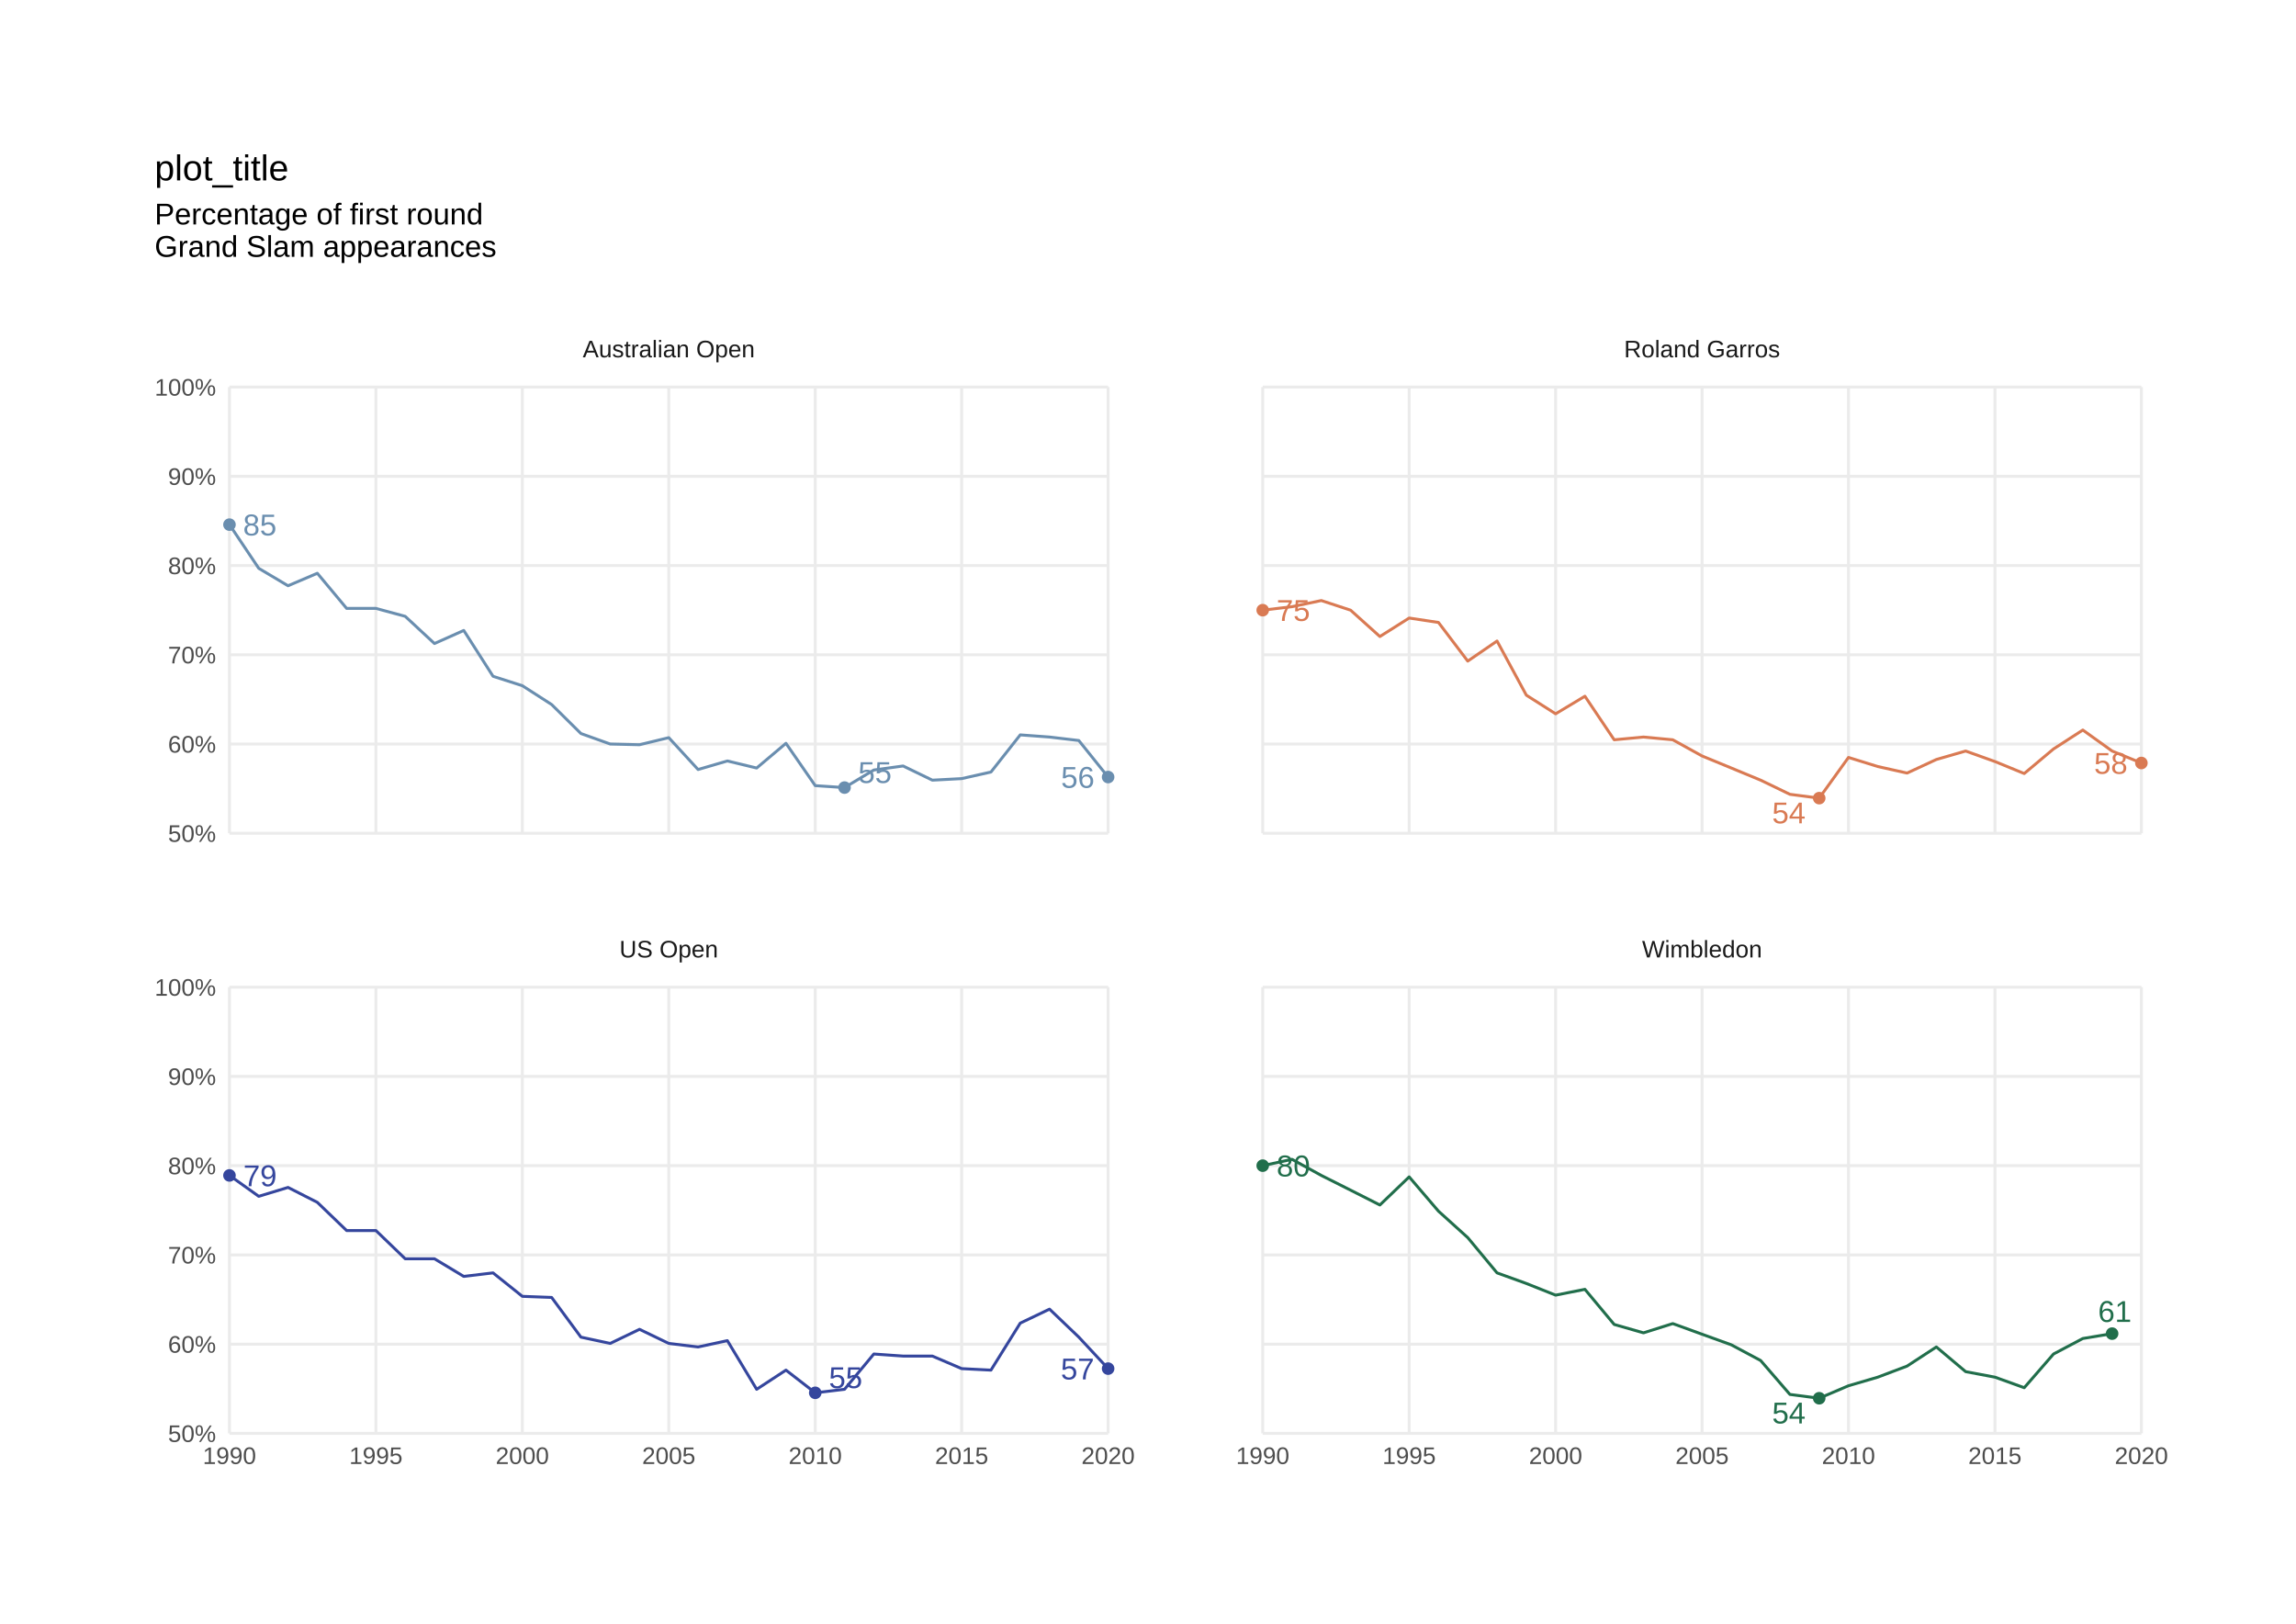
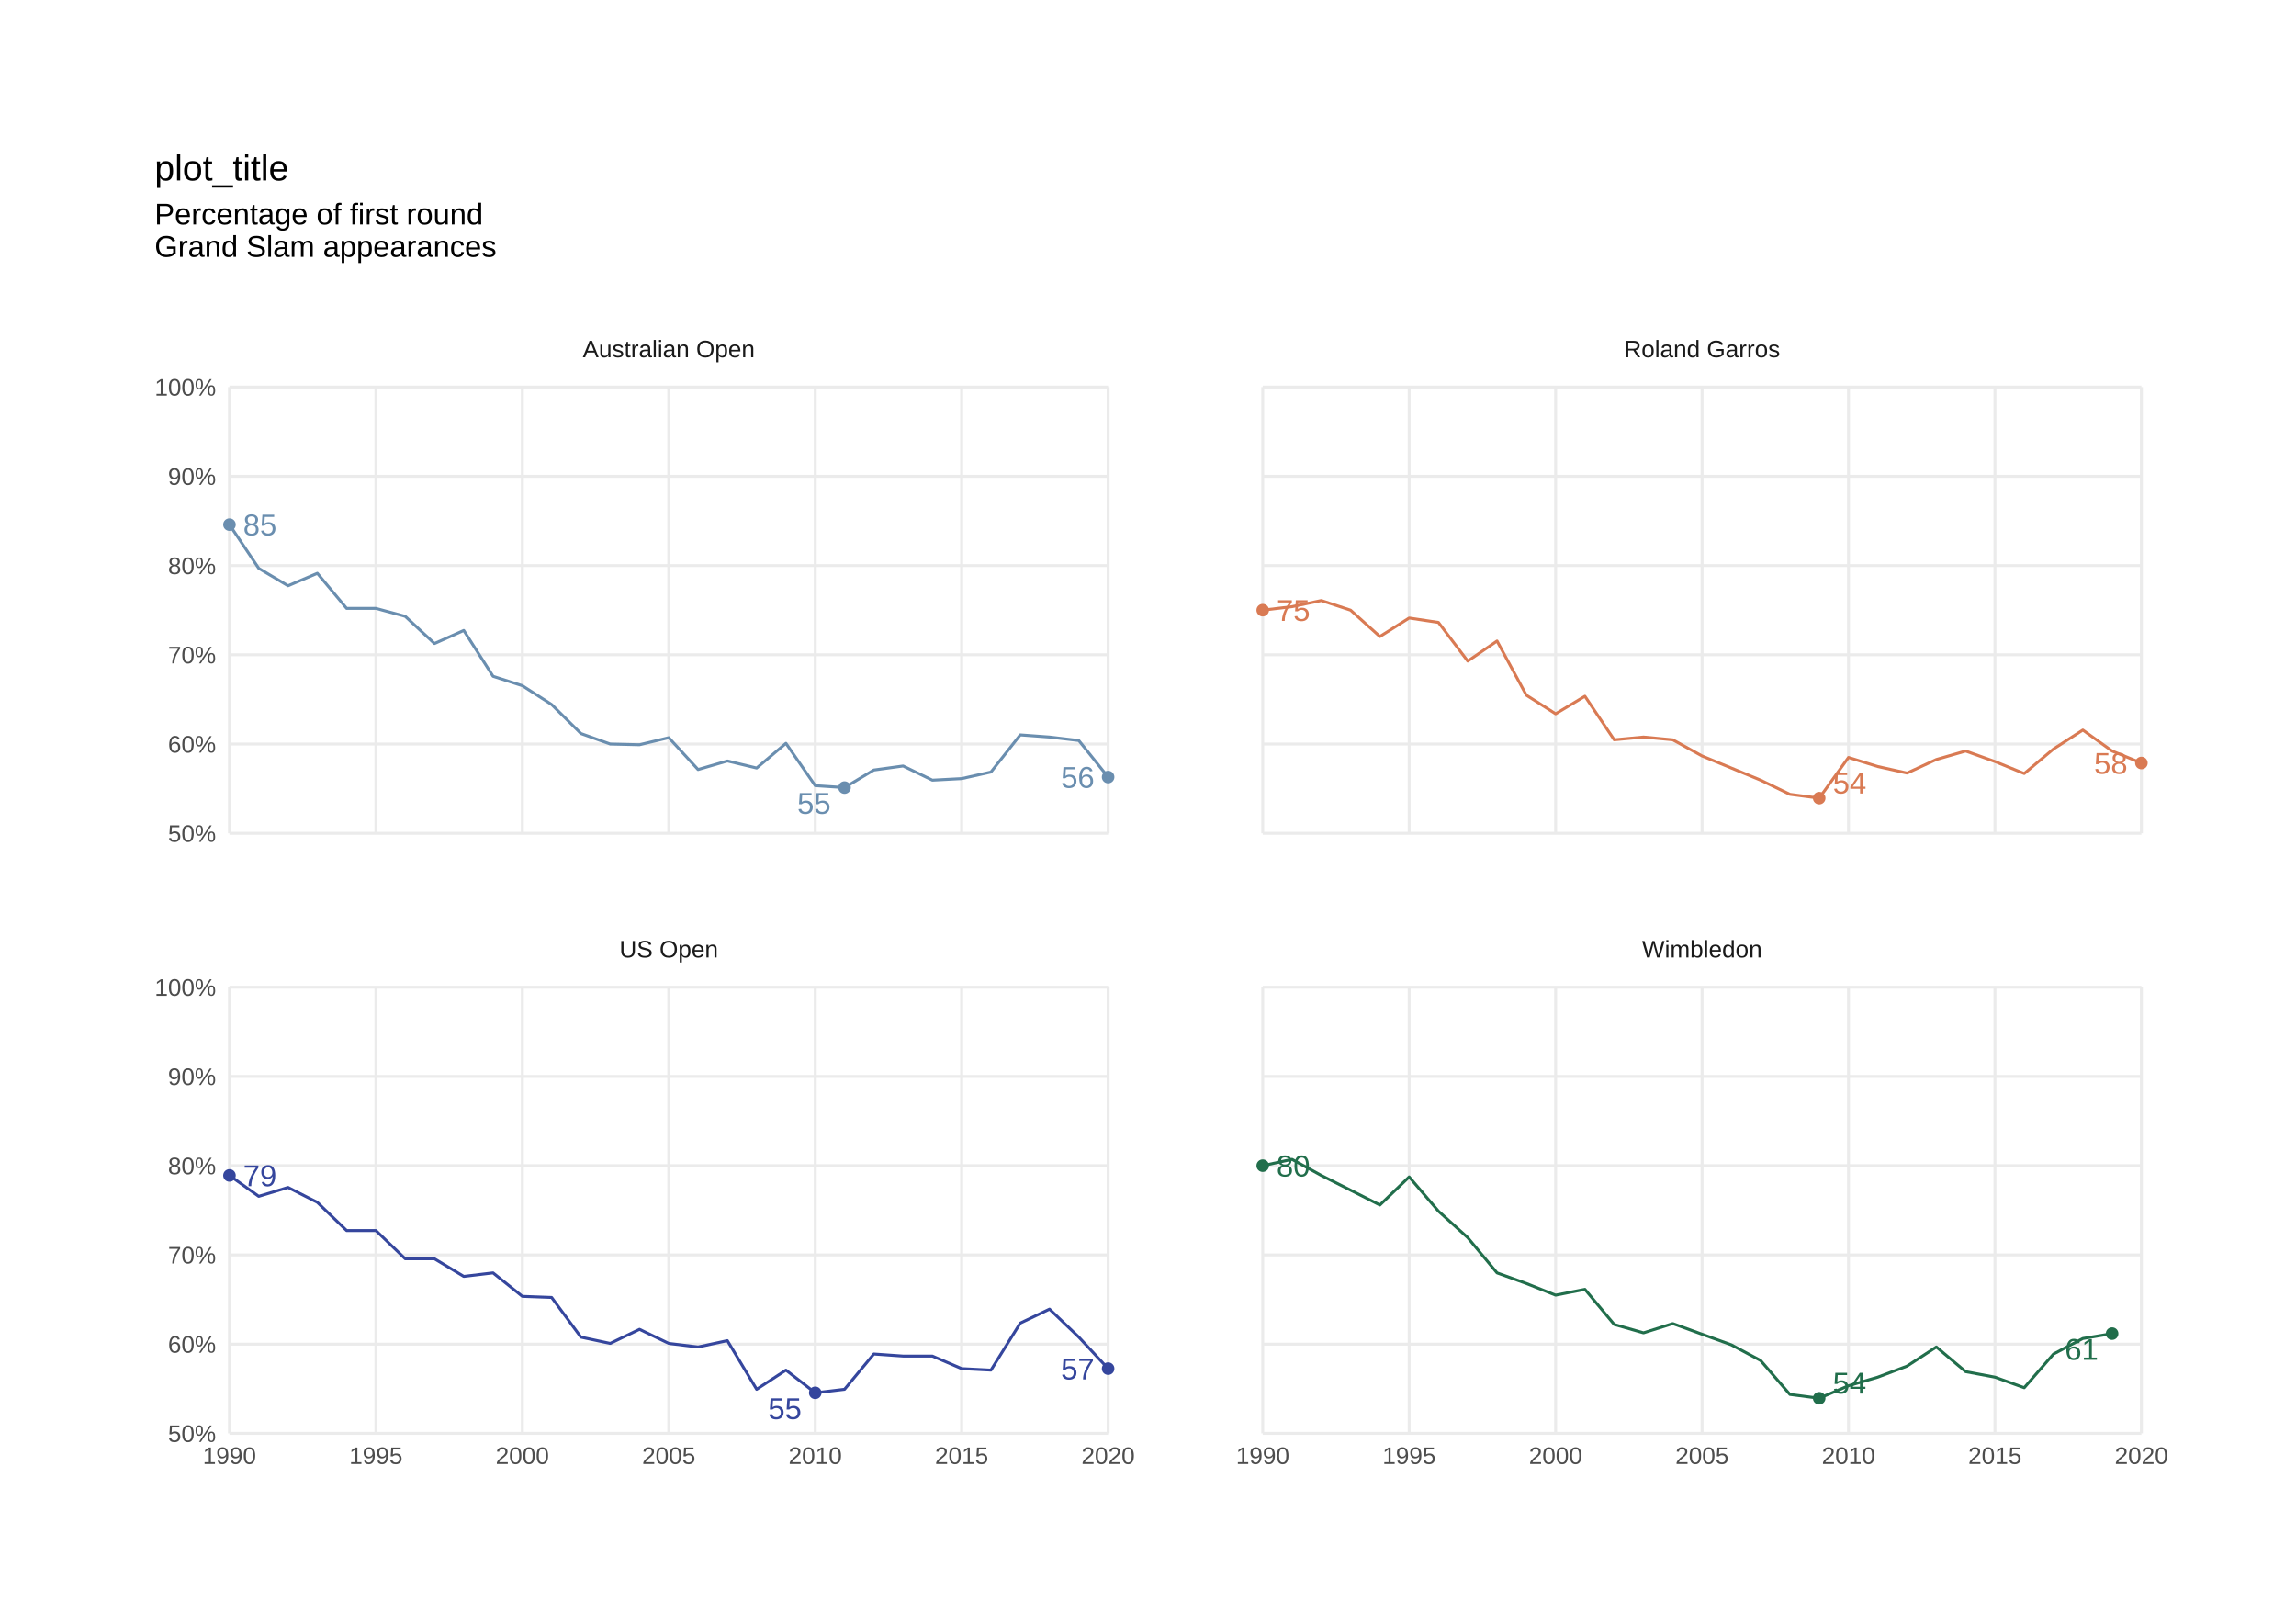
<svg xmlns="http://www.w3.org/2000/svg" class="svglite" width="841.89pt" height="595.28pt" viewBox="0 0 841.89 595.28">
  <defs>
    <style type="text/css">
    .svglite line, .svglite polyline, .svglite polygon, .svglite path, .svglite rect, .svglite circle {
      fill: none;
      stroke: #000000;
      stroke-linecap: round;
      stroke-linejoin: round;
      stroke-miterlimit: 10.00;
    }
    .svglite text {
      white-space: pre;
    }
  </style>
  </defs>
  <rect width="100%" height="100%" style="stroke: none; fill: none;" />
  <defs>
    <clipPath id="cpMC4wMHw4NDEuODl8MC4wMHw1OTUuMjg=">
      <rect x="0.00" y="0.00" width="841.89" height="595.28" />
    </clipPath>
  </defs>
  <g clip-path="url(#cpMC4wMHw4NDEuODl8MC4wMHw1OTUuMjg=)">
    <polyline points="84.14,305.49 406.32,305.49 " style="stroke-width: 1.07; stroke: #EBEBEB; stroke-linecap: butt;" />
    <polyline points="84.14,272.77 406.32,272.77 " style="stroke-width: 1.07; stroke: #EBEBEB; stroke-linecap: butt;" />
    <polyline points="84.14,240.05 406.32,240.05 " style="stroke-width: 1.07; stroke: #EBEBEB; stroke-linecap: butt;" />
    <polyline points="84.14,207.34 406.32,207.34 " style="stroke-width: 1.07; stroke: #EBEBEB; stroke-linecap: butt;" />
    <polyline points="84.14,174.62 406.32,174.62 " style="stroke-width: 1.07; stroke: #EBEBEB; stroke-linecap: butt;" />
    <polyline points="84.14,141.90 406.32,141.90 " style="stroke-width: 1.07; stroke: #EBEBEB; stroke-linecap: butt;" />
    <polyline points="84.14,305.49 84.14,141.90 " style="stroke-width: 1.07; stroke: #EBEBEB; stroke-linecap: butt;" />
    <polyline points="137.84,305.49 137.84,141.90 " style="stroke-width: 1.07; stroke: #EBEBEB; stroke-linecap: butt;" />
    <polyline points="191.53,305.49 191.53,141.90 " style="stroke-width: 1.07; stroke: #EBEBEB; stroke-linecap: butt;" />
    <polyline points="245.23,305.49 245.23,141.90 " style="stroke-width: 1.07; stroke: #EBEBEB; stroke-linecap: butt;" />
    <polyline points="298.93,305.49 298.93,141.90 " style="stroke-width: 1.07; stroke: #EBEBEB; stroke-linecap: butt;" />
    <polyline points="352.62,305.49 352.62,141.90 " style="stroke-width: 1.07; stroke: #EBEBEB; stroke-linecap: butt;" />
    <polyline points="406.32,305.49 406.32,141.90 " style="stroke-width: 1.07; stroke: #EBEBEB; stroke-linecap: butt;" />
    <polyline points="84.14,192.34 94.88,208.36 105.62,214.75 116.36,210.17 127.10,223.05 137.84,223.05 148.58,225.96 159.31,235.93 170.05,231.13 180.79,247.94 191.53,251.39 202.27,258.29 213.01,268.92 223.75,272.77 234.49,273.03 245.23,270.44 255.97,282.12 266.71,278.98 277.45,281.57 288.19,272.51 298.93,288.03 309.67,288.74 320.41,282.30 331.15,280.82 341.88,286.02 352.62,285.45 363.36,283.04 374.10,269.42 384.84,270.21 395.58,271.49 406.32,284.88 " style="stroke-width: 1.07; stroke: #6A8EAF; stroke-linecap: butt;" />
    <circle cx="84.14" cy="192.34" r="1.95" style="stroke-width: 0.71; stroke: #6A8EAF; fill: #6A8EAF;" />
    <circle cx="309.67" cy="288.74" r="1.95" style="stroke-width: 0.71; stroke: #6A8EAF; fill: #6A8EAF;" />
    <circle cx="406.32" cy="284.88" r="1.95" style="stroke-width: 0.71; stroke: #6A8EAF; fill: #6A8EAF;" />
-     <text x="95.27" y="196.29" text-anchor="middle" style="font-size: 11.04px;fill: #6A8EAF; font-family: &quot;Arial&quot;;" textLength="12.27px" lengthAdjust="spacingAndGlyphs">85</text>
-     <text x="320.81" y="287.04" text-anchor="middle" style="font-size: 11.04px;fill: #6A8EAF; font-family: &quot;Arial&quot;;" textLength="12.27px" lengthAdjust="spacingAndGlyphs">55</text>
-     <text x="395.19" y="288.83" text-anchor="middle" style="font-size: 11.04px;fill: #6A8EAF; font-family: &quot;Arial&quot;;" textLength="12.27px" lengthAdjust="spacingAndGlyphs">56</text>
+     <text x="95.30" y="196.28" text-anchor="middle" style="font-size: 11.04px;fill: #6A8EAF; font-family: &quot;Arial&quot;;" textLength="12.27px" lengthAdjust="spacingAndGlyphs">85</text>
+     <text x="298.48" y="298.35" text-anchor="middle" style="font-size: 11.04px;fill: #6A8EAF; font-family: &quot;Arial&quot;;" textLength="12.27px" lengthAdjust="spacingAndGlyphs">55</text>
+     <text x="395.16" y="288.83" text-anchor="middle" style="font-size: 11.04px;fill: #6A8EAF; font-family: &quot;Arial&quot;;" textLength="12.27px" lengthAdjust="spacingAndGlyphs">56</text>
    <polyline points="84.14,525.50 406.32,525.50 " style="stroke-width: 1.07; stroke: #EBEBEB; stroke-linecap: butt;" />
    <polyline points="84.14,492.78 406.32,492.78 " style="stroke-width: 1.07; stroke: #EBEBEB; stroke-linecap: butt;" />
    <polyline points="84.14,460.07 406.32,460.07 " style="stroke-width: 1.07; stroke: #EBEBEB; stroke-linecap: butt;" />
    <polyline points="84.14,427.35 406.32,427.35 " style="stroke-width: 1.07; stroke: #EBEBEB; stroke-linecap: butt;" />
    <polyline points="84.14,394.63 406.32,394.63 " style="stroke-width: 1.07; stroke: #EBEBEB; stroke-linecap: butt;" />
    <polyline points="84.14,361.91 406.32,361.91 " style="stroke-width: 1.07; stroke: #EBEBEB; stroke-linecap: butt;" />
    <polyline points="84.14,525.50 84.14,361.91 " style="stroke-width: 1.07; stroke: #EBEBEB; stroke-linecap: butt;" />
    <polyline points="137.84,525.50 137.84,361.91 " style="stroke-width: 1.07; stroke: #EBEBEB; stroke-linecap: butt;" />
    <polyline points="191.53,525.50 191.53,361.91 " style="stroke-width: 1.07; stroke: #EBEBEB; stroke-linecap: butt;" />
    <polyline points="245.23,525.50 245.23,361.91 " style="stroke-width: 1.07; stroke: #EBEBEB; stroke-linecap: butt;" />
    <polyline points="298.93,525.50 298.93,361.91 " style="stroke-width: 1.07; stroke: #EBEBEB; stroke-linecap: butt;" />
    <polyline points="352.62,525.50 352.62,361.91 " style="stroke-width: 1.07; stroke: #EBEBEB; stroke-linecap: butt;" />
    <polyline points="406.32,525.50 406.32,361.91 " style="stroke-width: 1.07; stroke: #EBEBEB; stroke-linecap: butt;" />
    <polyline points="84.14,430.93 94.88,438.59 105.62,435.33 116.36,440.80 127.10,451.14 137.84,451.14 148.58,461.49 159.31,461.49 170.05,467.95 180.79,466.66 191.53,475.26 202.27,475.66 213.01,490.22 223.75,492.52 234.49,487.35 245.23,492.52 255.97,493.82 266.71,491.50 277.45,509.34 288.19,502.31 298.93,510.63 309.67,509.34 320.41,496.40 331.15,497.16 341.88,497.16 352.62,501.76 363.36,502.31 374.10,485.08 384.84,479.95 395.58,490.22 406.32,501.76 " style="stroke-width: 1.07; stroke: #35469D; stroke-linecap: butt;" />
    <circle cx="84.14" cy="430.93" r="1.95" style="stroke-width: 0.71; stroke: #35469D; fill: #35469D;" />
    <circle cx="298.93" cy="510.63" r="1.95" style="stroke-width: 0.71; stroke: #35469D; fill: #35469D;" />
    <circle cx="406.32" cy="501.76" r="1.95" style="stroke-width: 0.71; stroke: #35469D; fill: #35469D;" />
-     <text x="95.36" y="434.88" text-anchor="middle" style="font-size: 11.04px;fill: #35469D; font-family: &quot;Arial&quot;;" textLength="12.27px" lengthAdjust="spacingAndGlyphs">79</text>
-     <text x="310.07" y="508.90" text-anchor="middle" style="font-size: 11.04px;fill: #35469D; font-family: &quot;Arial&quot;;" textLength="12.27px" lengthAdjust="spacingAndGlyphs">55</text>
-     <text x="395.10" y="505.71" text-anchor="middle" style="font-size: 11.04px;fill: #35469D; font-family: &quot;Arial&quot;;" textLength="12.27px" lengthAdjust="spacingAndGlyphs">57</text>
+     <text x="95.30" y="434.87" text-anchor="middle" style="font-size: 11.04px;fill: #35469D; font-family: &quot;Arial&quot;;" textLength="12.27px" lengthAdjust="spacingAndGlyphs">79</text>
+     <text x="287.78" y="520.26" text-anchor="middle" style="font-size: 11.04px;fill: #35469D; font-family: &quot;Arial&quot;;" textLength="12.27px" lengthAdjust="spacingAndGlyphs">55</text>
+     <text x="395.16" y="505.71" text-anchor="middle" style="font-size: 11.04px;fill: #35469D; font-family: &quot;Arial&quot;;" textLength="12.27px" lengthAdjust="spacingAndGlyphs">57</text>
    <polyline points="463.01,305.49 785.20,305.49 " style="stroke-width: 1.07; stroke: #EBEBEB; stroke-linecap: butt;" />
    <polyline points="463.01,272.77 785.20,272.77 " style="stroke-width: 1.07; stroke: #EBEBEB; stroke-linecap: butt;" />
    <polyline points="463.01,240.05 785.20,240.05 " style="stroke-width: 1.07; stroke: #EBEBEB; stroke-linecap: butt;" />
    <polyline points="463.01,207.34 785.20,207.34 " style="stroke-width: 1.07; stroke: #EBEBEB; stroke-linecap: butt;" />
    <polyline points="463.01,174.62 785.20,174.62 " style="stroke-width: 1.07; stroke: #EBEBEB; stroke-linecap: butt;" />
    <polyline points="463.01,141.90 785.20,141.90 " style="stroke-width: 1.07; stroke: #EBEBEB; stroke-linecap: butt;" />
    <polyline points="463.01,305.49 463.01,141.90 " style="stroke-width: 1.07; stroke: #EBEBEB; stroke-linecap: butt;" />
    <polyline points="516.71,305.49 516.71,141.90 " style="stroke-width: 1.07; stroke: #EBEBEB; stroke-linecap: butt;" />
    <polyline points="570.41,305.49 570.41,141.90 " style="stroke-width: 1.07; stroke: #EBEBEB; stroke-linecap: butt;" />
    <polyline points="624.11,305.49 624.11,141.90 " style="stroke-width: 1.07; stroke: #EBEBEB; stroke-linecap: butt;" />
    <polyline points="677.80,305.49 677.80,141.90 " style="stroke-width: 1.07; stroke: #EBEBEB; stroke-linecap: butt;" />
    <polyline points="731.50,305.49 731.50,141.90 " style="stroke-width: 1.07; stroke: #EBEBEB; stroke-linecap: butt;" />
    <polyline points="785.20,305.49 785.20,141.90 " style="stroke-width: 1.07; stroke: #EBEBEB; stroke-linecap: butt;" />
    <polyline points="463.01,223.70 473.75,222.42 484.49,220.17 495.23,223.70 505.97,233.36 516.71,226.58 527.45,228.20 538.19,242.37 548.93,235.01 559.67,254.86 570.41,261.69 581.15,255.25 591.89,271.22 602.63,270.21 613.37,271.22 624.11,277.15 634.84,281.57 645.58,286.02 656.32,291.21 667.06,292.61 677.80,277.69 688.54,281.02 699.28,283.42 710.02,278.44 720.76,275.34 731.50,279.19 742.24,283.59 752.98,274.58 763.72,267.64 774.46,275.34 785.20,279.73 " style="stroke-width: 1.07; stroke: #D97A53; stroke-linecap: butt;" />
    <circle cx="463.01" cy="223.70" r="1.95" style="stroke-width: 0.71; stroke: #D97A53; fill: #D97A53;" />
    <circle cx="667.06" cy="292.61" r="1.95" style="stroke-width: 0.71; stroke: #D97A53; fill: #D97A53;" />
    <circle cx="785.20" cy="279.73" r="1.95" style="stroke-width: 0.71; stroke: #D97A53; fill: #D97A53;" />
-     <text x="474.22" y="227.64" text-anchor="middle" style="font-size: 11.04px;fill: #D97A53; font-family: &quot;Arial&quot;;" textLength="12.27px" lengthAdjust="spacingAndGlyphs">75</text>
-     <text x="655.92" y="301.84" text-anchor="middle" style="font-size: 11.04px;fill: #D97A53; font-family: &quot;Arial&quot;;" textLength="12.27px" lengthAdjust="spacingAndGlyphs">54</text>
-     <text x="773.99" y="283.68" text-anchor="middle" style="font-size: 11.04px;fill: #D97A53; font-family: &quot;Arial&quot;;" textLength="12.27px" lengthAdjust="spacingAndGlyphs">58</text>
+     <text x="474.23" y="227.65" text-anchor="middle" style="font-size: 11.04px;fill: #D97A53; font-family: &quot;Arial&quot;;" textLength="12.27px" lengthAdjust="spacingAndGlyphs">75</text>
+     <text x="678.22" y="290.91" text-anchor="middle" style="font-size: 11.04px;fill: #D97A53; font-family: &quot;Arial&quot;;" textLength="12.27px" lengthAdjust="spacingAndGlyphs">54</text>
+     <text x="773.98" y="283.68" text-anchor="middle" style="font-size: 11.04px;fill: #D97A53; font-family: &quot;Arial&quot;;" textLength="12.27px" lengthAdjust="spacingAndGlyphs">58</text>
    <polyline points="463.01,525.50 785.20,525.50 " style="stroke-width: 1.07; stroke: #EBEBEB; stroke-linecap: butt;" />
    <polyline points="463.01,492.78 785.20,492.78 " style="stroke-width: 1.07; stroke: #EBEBEB; stroke-linecap: butt;" />
    <polyline points="463.01,460.07 785.20,460.07 " style="stroke-width: 1.07; stroke: #EBEBEB; stroke-linecap: butt;" />
    <polyline points="463.01,427.35 785.20,427.35 " style="stroke-width: 1.07; stroke: #EBEBEB; stroke-linecap: butt;" />
    <polyline points="463.01,394.63 785.20,394.63 " style="stroke-width: 1.07; stroke: #EBEBEB; stroke-linecap: butt;" />
    <polyline points="463.01,361.91 785.20,361.91 " style="stroke-width: 1.07; stroke: #EBEBEB; stroke-linecap: butt;" />
    <polyline points="463.01,525.50 463.01,361.91 " style="stroke-width: 1.07; stroke: #EBEBEB; stroke-linecap: butt;" />
    <polyline points="516.71,525.50 516.71,361.91 " style="stroke-width: 1.07; stroke: #EBEBEB; stroke-linecap: butt;" />
    <polyline points="570.41,525.50 570.41,361.91 " style="stroke-width: 1.07; stroke: #EBEBEB; stroke-linecap: butt;" />
    <polyline points="624.11,525.50 624.11,361.91 " style="stroke-width: 1.07; stroke: #EBEBEB; stroke-linecap: butt;" />
    <polyline points="677.80,525.50 677.80,361.91 " style="stroke-width: 1.07; stroke: #EBEBEB; stroke-linecap: butt;" />
    <polyline points="731.50,525.50 731.50,361.91 " style="stroke-width: 1.07; stroke: #EBEBEB; stroke-linecap: butt;" />
    <polyline points="785.20,525.50 785.20,361.91 " style="stroke-width: 1.07; stroke: #EBEBEB; stroke-linecap: butt;" />
    <polyline points="463.01,427.35 473.75,425.03 484.49,430.93 495.23,436.33 505.97,441.77 516.71,431.47 527.45,444.03 538.19,453.73 548.93,466.66 559.67,470.54 570.41,474.82 581.15,472.69 591.89,485.57 602.63,488.64 613.37,485.25 624.11,489.15 634.84,493.04 645.58,498.78 656.32,511.22 667.06,512.62 677.80,508.04 688.54,504.89 699.28,500.83 710.02,493.82 720.76,502.87 731.50,504.89 742.24,508.76 752.98,496.40 763.72,490.72 774.46,488.93 " style="stroke-width: 1.07; stroke: #216E4B; stroke-linecap: butt;" />
    <circle cx="463.01" cy="427.35" r="1.95" style="stroke-width: 0.71; stroke: #216E4B; fill: #216E4B;" />
    <circle cx="667.06" cy="512.62" r="1.95" style="stroke-width: 0.71; stroke: #216E4B; fill: #216E4B;" />
    <circle cx="774.46" cy="488.93" r="1.95" style="stroke-width: 0.71; stroke: #216E4B; fill: #216E4B;" />
-     <text x="474.24" y="431.29" text-anchor="middle" style="font-size: 11.04px;fill: #216E4B; font-family: &quot;Arial&quot;;" textLength="12.27px" lengthAdjust="spacingAndGlyphs">80</text>
-     <text x="655.93" y="521.85" text-anchor="middle" style="font-size: 11.04px;fill: #216E4B; font-family: &quot;Arial&quot;;" textLength="12.27px" lengthAdjust="spacingAndGlyphs">54</text>
-     <text x="775.45" y="484.64" text-anchor="middle" style="font-size: 11.04px;fill: #216E4B; font-family: &quot;Arial&quot;;" textLength="12.27px" lengthAdjust="spacingAndGlyphs">61</text>
+     <text x="474.22" y="431.30" text-anchor="middle" style="font-size: 11.04px;fill: #216E4B; font-family: &quot;Arial&quot;;" textLength="12.27px" lengthAdjust="spacingAndGlyphs">80</text>
+     <text x="678.19" y="510.90" text-anchor="middle" style="font-size: 11.04px;fill: #216E4B; font-family: &quot;Arial&quot;;" textLength="12.27px" lengthAdjust="spacingAndGlyphs">54</text>
+     <text x="763.27" y="498.54" text-anchor="middle" style="font-size: 11.04px;fill: #216E4B; font-family: &quot;Arial&quot;;" textLength="12.27px" lengthAdjust="spacingAndGlyphs">61</text>
  </g>
  <defs>
    <clipPath id="cpODQuMTR8NDA2LjMyfDMzMy44NHwzNjEuOTE=">
      <rect x="84.14" y="333.84" width="322.18" height="28.08" />
    </clipPath>
  </defs>
  <g clip-path="url(#cpODQuMTR8NDA2LjMyfDMzMy44NHwzNjEuOTE=)">
    <text x="245.23" y="351.02" text-anchor="middle" style="font-size: 8.80px;fill: #1A1A1A; font-family: &quot;Arial&quot;;" textLength="36.20px" lengthAdjust="spacingAndGlyphs">US Open</text>
  </g>
  <g clip-path="url(#cpMC4wMHw4NDEuODl8MC4wMHw1OTUuMjg=)">
</g>
  <defs>
    <clipPath id="cpNDYzLjAxfDc4NS4yMHwzMzMuODR8MzYxLjkx">
      <rect x="463.01" y="333.84" width="322.18" height="28.08" />
    </clipPath>
  </defs>
  <g clip-path="url(#cpNDYzLjAxfDc4NS4yMHwzMzMuODR8MzYxLjkx)">
    <text x="624.11" y="351.02" text-anchor="middle" style="font-size: 8.80px;fill: #1A1A1A; font-family: &quot;Arial&quot;;" textLength="44.01px" lengthAdjust="spacingAndGlyphs">Wimbledon</text>
  </g>
  <g clip-path="url(#cpMC4wMHw4NDEuODl8MC4wMHw1OTUuMjg=)">
</g>
  <defs>
    <clipPath id="cpODQuMTR8NDA2LjMyfDExMy44M3wxNDEuOTA=">
      <rect x="84.14" y="113.83" width="322.18" height="28.08" />
    </clipPath>
  </defs>
  <g clip-path="url(#cpODQuMTR8NDA2LjMyfDExMy44M3wxNDEuOTA=)">
    <text x="245.23" y="131.01" text-anchor="middle" style="font-size: 8.80px;fill: #1A1A1A; font-family: &quot;Arial&quot;;" textLength="63.12px" lengthAdjust="spacingAndGlyphs">Australian Open</text>
  </g>
  <g clip-path="url(#cpMC4wMHw4NDEuODl8MC4wMHw1OTUuMjg=)">
</g>
  <defs>
    <clipPath id="cpNDYzLjAxfDc4NS4yMHwxMTMuODN8MTQxLjkw">
      <rect x="463.01" y="113.83" width="322.18" height="28.08" />
    </clipPath>
  </defs>
  <g clip-path="url(#cpNDYzLjAxfDc4NS4yMHwxMTMuODN8MTQxLjkw)">
    <text x="624.11" y="131.01" text-anchor="middle" style="font-size: 8.80px;fill: #1A1A1A; font-family: &quot;Arial&quot;;" textLength="57.23px" lengthAdjust="spacingAndGlyphs">Roland Garros</text>
  </g>
  <g clip-path="url(#cpMC4wMHw4NDEuODl8MC4wMHw1OTUuMjg=)">
    <text x="84.14" y="536.73" text-anchor="middle" style="font-size: 8.80px;fill: #4D4D4D; font-family: &quot;Arial&quot;;" textLength="19.58px" lengthAdjust="spacingAndGlyphs">1990</text>
    <text x="137.84" y="536.73" text-anchor="middle" style="font-size: 8.80px;fill: #4D4D4D; font-family: &quot;Arial&quot;;" textLength="19.58px" lengthAdjust="spacingAndGlyphs">1995</text>
    <text x="191.53" y="536.73" text-anchor="middle" style="font-size: 8.80px;fill: #4D4D4D; font-family: &quot;Arial&quot;;" textLength="19.58px" lengthAdjust="spacingAndGlyphs">2000</text>
    <text x="245.23" y="536.73" text-anchor="middle" style="font-size: 8.80px;fill: #4D4D4D; font-family: &quot;Arial&quot;;" textLength="19.58px" lengthAdjust="spacingAndGlyphs">2005</text>
    <text x="298.93" y="536.73" text-anchor="middle" style="font-size: 8.80px;fill: #4D4D4D; font-family: &quot;Arial&quot;;" textLength="19.58px" lengthAdjust="spacingAndGlyphs">2010</text>
    <text x="352.62" y="536.73" text-anchor="middle" style="font-size: 8.80px;fill: #4D4D4D; font-family: &quot;Arial&quot;;" textLength="19.58px" lengthAdjust="spacingAndGlyphs">2015</text>
    <text x="406.32" y="536.73" text-anchor="middle" style="font-size: 8.80px;fill: #4D4D4D; font-family: &quot;Arial&quot;;" textLength="19.58px" lengthAdjust="spacingAndGlyphs">2020</text>
    <text x="463.01" y="536.73" text-anchor="middle" style="font-size: 8.80px;fill: #4D4D4D; font-family: &quot;Arial&quot;;" textLength="19.58px" lengthAdjust="spacingAndGlyphs">1990</text>
    <text x="516.71" y="536.73" text-anchor="middle" style="font-size: 8.80px;fill: #4D4D4D; font-family: &quot;Arial&quot;;" textLength="19.58px" lengthAdjust="spacingAndGlyphs">1995</text>
    <text x="570.41" y="536.73" text-anchor="middle" style="font-size: 8.80px;fill: #4D4D4D; font-family: &quot;Arial&quot;;" textLength="19.58px" lengthAdjust="spacingAndGlyphs">2000</text>
    <text x="624.11" y="536.73" text-anchor="middle" style="font-size: 8.80px;fill: #4D4D4D; font-family: &quot;Arial&quot;;" textLength="19.58px" lengthAdjust="spacingAndGlyphs">2005</text>
    <text x="677.80" y="536.73" text-anchor="middle" style="font-size: 8.80px;fill: #4D4D4D; font-family: &quot;Arial&quot;;" textLength="19.58px" lengthAdjust="spacingAndGlyphs">2010</text>
    <text x="731.50" y="536.73" text-anchor="middle" style="font-size: 8.80px;fill: #4D4D4D; font-family: &quot;Arial&quot;;" textLength="19.58px" lengthAdjust="spacingAndGlyphs">2015</text>
    <text x="785.20" y="536.73" text-anchor="middle" style="font-size: 8.80px;fill: #4D4D4D; font-family: &quot;Arial&quot;;" textLength="19.58px" lengthAdjust="spacingAndGlyphs">2020</text>
    <text x="79.21" y="308.64" text-anchor="end" style="font-size: 8.80px;fill: #4D4D4D; font-family: &quot;Arial&quot;;" textLength="17.62px" lengthAdjust="spacingAndGlyphs">50%</text>
    <text x="79.21" y="275.92" text-anchor="end" style="font-size: 8.80px;fill: #4D4D4D; font-family: &quot;Arial&quot;;" textLength="17.62px" lengthAdjust="spacingAndGlyphs">60%</text>
    <text x="79.21" y="243.20" text-anchor="end" style="font-size: 8.80px;fill: #4D4D4D; font-family: &quot;Arial&quot;;" textLength="17.62px" lengthAdjust="spacingAndGlyphs">70%</text>
    <text x="79.21" y="210.49" text-anchor="end" style="font-size: 8.80px;fill: #4D4D4D; font-family: &quot;Arial&quot;;" textLength="17.62px" lengthAdjust="spacingAndGlyphs">80%</text>
    <text x="79.21" y="177.77" text-anchor="end" style="font-size: 8.80px;fill: #4D4D4D; font-family: &quot;Arial&quot;;" textLength="17.62px" lengthAdjust="spacingAndGlyphs">90%</text>
    <text x="79.21" y="145.05" text-anchor="end" style="font-size: 8.80px;fill: #4D4D4D; font-family: &quot;Arial&quot;;" textLength="22.51px" lengthAdjust="spacingAndGlyphs">100%</text>
    <text x="79.21" y="528.65" text-anchor="end" style="font-size: 8.80px;fill: #4D4D4D; font-family: &quot;Arial&quot;;" textLength="17.62px" lengthAdjust="spacingAndGlyphs">50%</text>
    <text x="79.21" y="495.93" text-anchor="end" style="font-size: 8.80px;fill: #4D4D4D; font-family: &quot;Arial&quot;;" textLength="17.62px" lengthAdjust="spacingAndGlyphs">60%</text>
    <text x="79.21" y="463.22" text-anchor="end" style="font-size: 8.80px;fill: #4D4D4D; font-family: &quot;Arial&quot;;" textLength="17.62px" lengthAdjust="spacingAndGlyphs">70%</text>
    <text x="79.21" y="430.50" text-anchor="end" style="font-size: 8.80px;fill: #4D4D4D; font-family: &quot;Arial&quot;;" textLength="17.62px" lengthAdjust="spacingAndGlyphs">80%</text>
    <text x="79.21" y="397.78" text-anchor="end" style="font-size: 8.80px;fill: #4D4D4D; font-family: &quot;Arial&quot;;" textLength="17.62px" lengthAdjust="spacingAndGlyphs">90%</text>
    <text x="79.21" y="365.06" text-anchor="end" style="font-size: 8.80px;fill: #4D4D4D; font-family: &quot;Arial&quot;;" textLength="22.51px" lengthAdjust="spacingAndGlyphs">100%</text>
    <text x="56.69" y="82.27" style="font-size: 11.00px; font-family: &quot;Arial&quot;;" textLength="120.51px" lengthAdjust="spacingAndGlyphs">Percentage of first round</text>
    <text x="56.69" y="94.15" style="font-size: 11.00px; font-family: &quot;Arial&quot;;" textLength="125.40px" lengthAdjust="spacingAndGlyphs">Grand Slam appearances</text>
    <text x="56.69" y="106.03" style="font-size: 11.00px; font-family: &quot;Arial&quot;;" textLength="0.00px" lengthAdjust="spacingAndGlyphs" />
    <text x="56.69" y="66.14" style="font-size: 13.20px; font-family: &quot;Arial&quot;;" textLength="49.13px" lengthAdjust="spacingAndGlyphs">plot_title</text>
  </g>
</svg>
